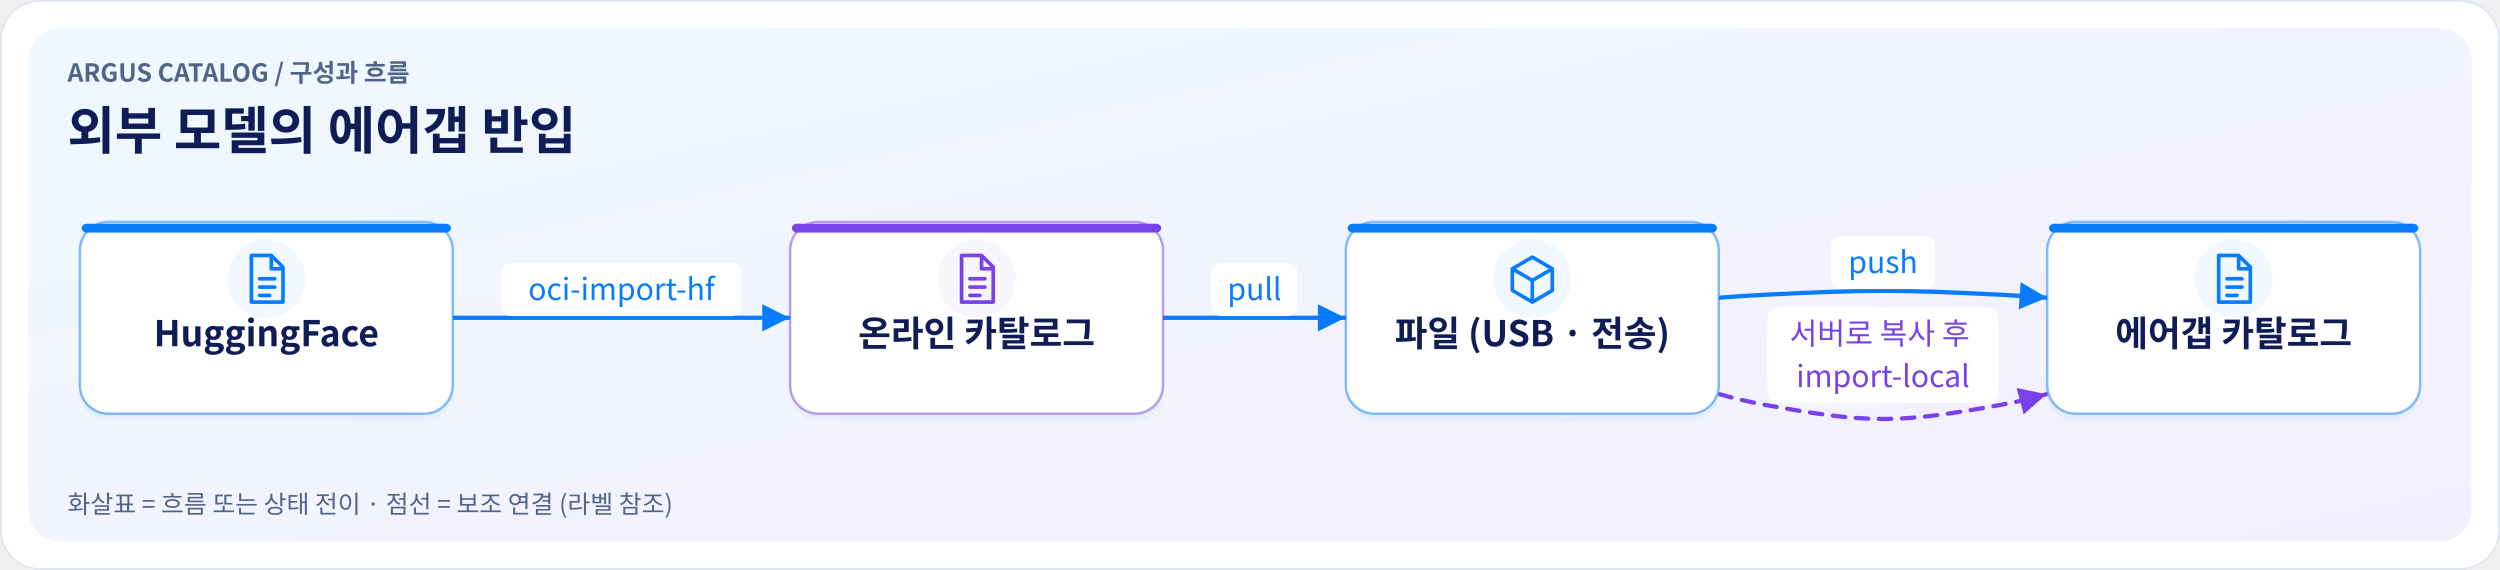
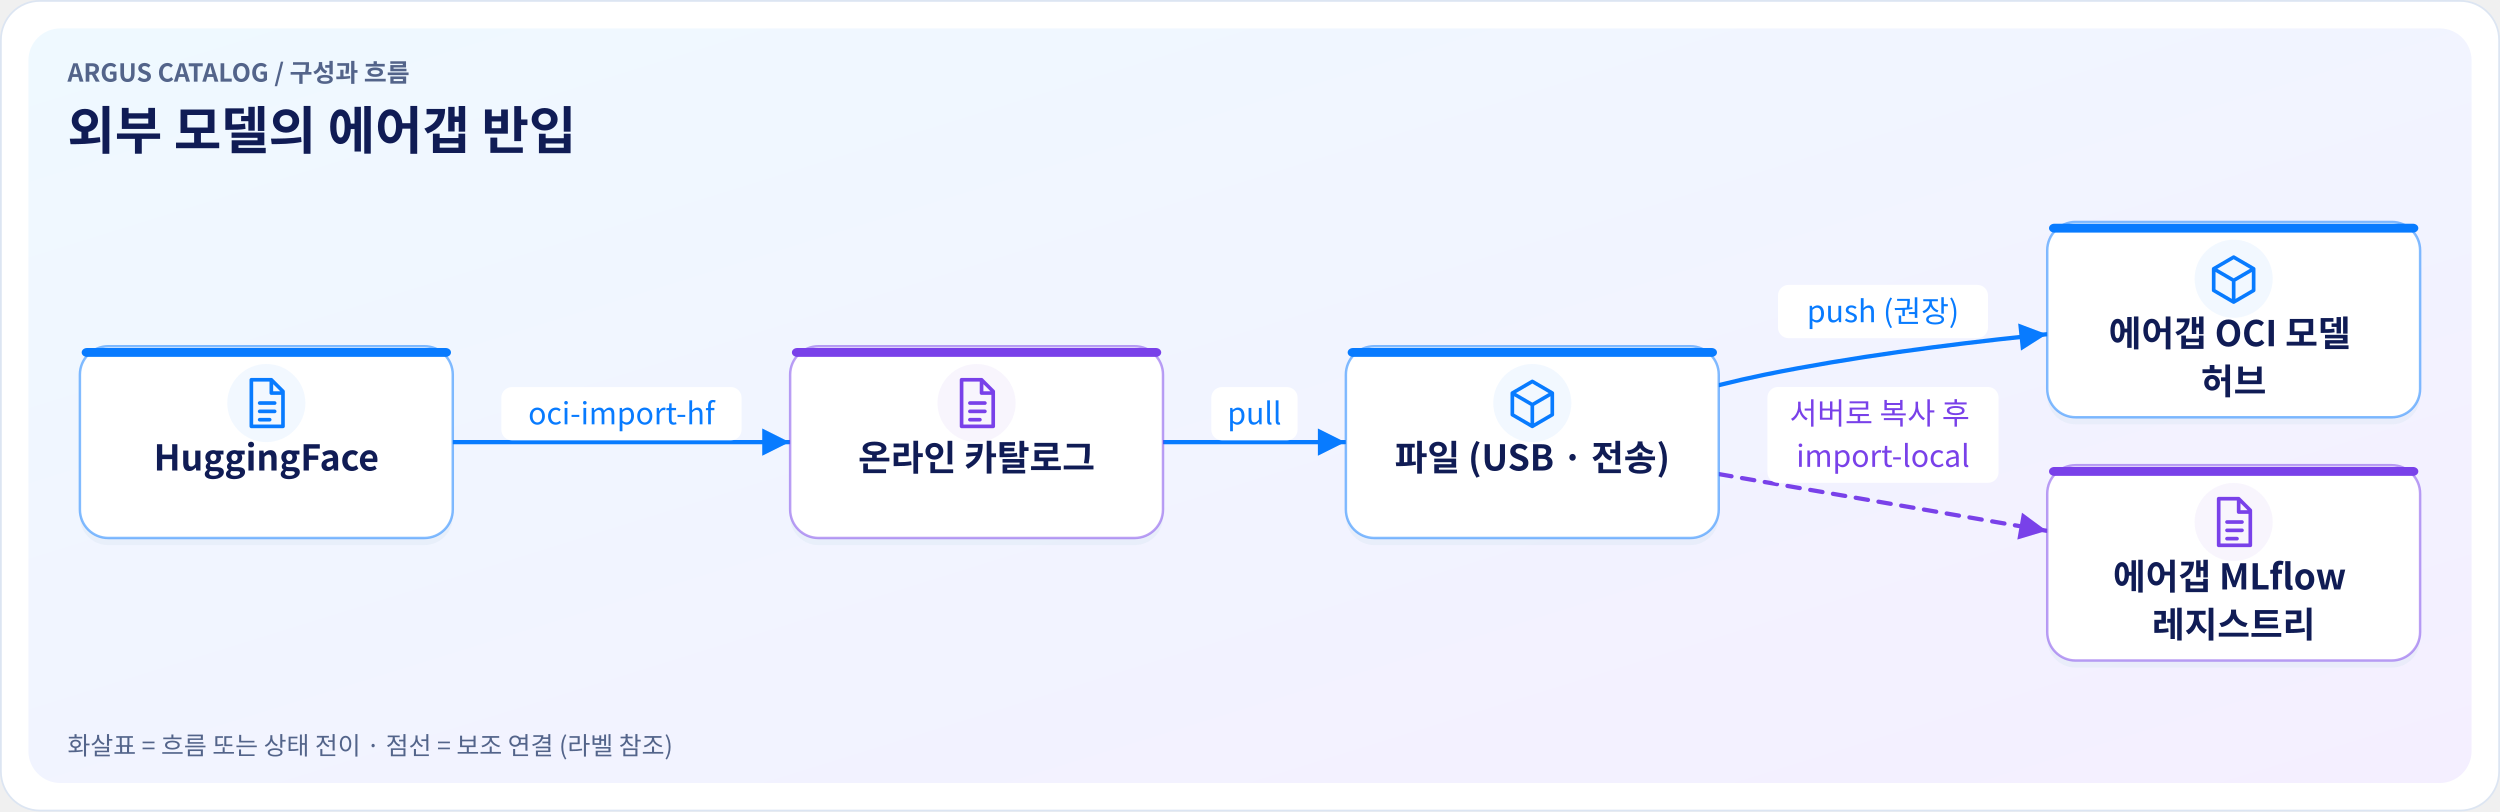
- <svg xmlns="http://www.w3.org/2000/svg" width="1408" height="321" viewBox="0 0 1408 321" role="img" aria-labelledby="title desc">
+ <svg xmlns="http://www.w3.org/2000/svg" width="1408" height="457" viewBox="0 0 1408 457" role="img" aria-labelledby="title desc">
  <defs>
    <linearGradient id="panel" x2="1" y2="1">
      <stop stop-color="#eff9ff" />
      <stop offset="1" stop-color="#f4efff" />
    </linearGradient>
    <marker id="arrow-blue" viewBox="0 0 10 10" refX="9" refY="5" markerWidth="8" markerHeight="8" orient="auto-start-reverse">
      <path d="M1 1 9 5 1 9Z" fill="#087bff" />
    </marker>
    <marker id="back-blue" viewBox="0 0 10 10" refX="1" refY="5" markerWidth="8" markerHeight="8" orient="auto">
      <path d="M9 1 1 5 9 9Z" fill="#087bff" />
    </marker>
    <marker id="arrow-purple" viewBox="0 0 10 10" refX="9" refY="5" markerWidth="8" markerHeight="8" orient="auto-start-reverse">
      <path d="M1 1 9 5 1 9Z" fill="#7941e9" />
    </marker>
    <marker id="back-purple" viewBox="0 0 10 10" refX="1" refY="5" markerWidth="8" markerHeight="8" orient="auto">
      <path d="M9 1 1 5 9 9Z" fill="#7941e9" />
    </marker>
    <marker id="arrow-teal" viewBox="0 0 10 10" refX="9" refY="5" markerWidth="8" markerHeight="8" orient="auto-start-reverse">
      <path d="M1 1 9 5 1 9Z" fill="#009eaa" />
    </marker>
    <marker id="back-teal" viewBox="0 0 10 10" refX="1" refY="5" markerWidth="8" markerHeight="8" orient="auto">
      <path d="M9 1 1 5 9 9Z" fill="#009eaa" />
    </marker>
    <marker id="arrow-red" viewBox="0 0 10 10" refX="9" refY="5" markerWidth="8" markerHeight="8" orient="auto-start-reverse">
      <path d="M1 1 9 5 1 9Z" fill="#d84b65" />
    </marker>
    <marker id="back-red" viewBox="0 0 10 10" refX="1" refY="5" markerWidth="8" markerHeight="8" orient="auto">
      <path d="M9 1 1 5 9 9Z" fill="#d84b65" />
    </marker>
  </defs>
  <g font-family="Noto Sans CJK KR, Noto Sans KR, sans-serif">
-     <rect x="0.5" y="0.5" width="1407" height="319.95" rx="22" fill="white" stroke="#dce5f2" />
-     <rect x="16" y="16" width="1376" height="288.95" rx="18" fill="url(#panel)" stroke="none" />
+     <rect x="0.5" y="0.5" width="1407" height="456" rx="22" fill="white" stroke="#dce5f2" />
+     <rect x="16" y="16" width="1376" height="425" rx="18" fill="url(#panel)" stroke="none" />
    <text x="38" y="46" fill="#53648a" font-size="14" font-weight="600" text-anchor="start">
      <tspan x="38" dy="0">ARGUS CATALOG  /  구성과 흐름</tspan>
    </text>
    <text x="38" y="84" fill="#101c55" font-size="29" font-weight="700" text-anchor="start">
      <tspan x="38" dy="0">외부 모델의 에어갭 반입</tspan>
    </text>
-     <path d="M255.31 179 C310.62 179 378.65 179 435.3 179 L444.65 179" fill="none" stroke="#087bff" stroke-width="2.4" stroke-linejoin="round" stroke-linecap="round" marker-end="url(#arrow-blue)" />
-     <rect x="282.35" y="148" width="135.3" height="30" rx="6" fill="#ffffff" stroke="none" />
-     <text x="350" y="169" fill="#087bff" font-size="17" font-weight="500" text-anchor="middle">
+     <path d="M255.31 249 C310.62 249 378.65 249 435.3 249 L444.65 249" fill="none" stroke="#087bff" stroke-width="2.4" stroke-linejoin="round" stroke-linecap="round" marker-end="url(#arrow-blue)" />
+     <rect x="282.35" y="218" width="135.3" height="30" rx="6" fill="#ffffff" stroke="none" />
+     <text x="350" y="239" fill="#087bff" font-size="17" font-weight="500" text-anchor="middle">
      <tspan x="350" dy="0">oci-import-hf</tspan>
    </text>
-     <path d="M655.42 179 C685.25 179 717.89 179 748.25 179 L757.59 179" fill="none" stroke="#087bff" stroke-width="2.4" stroke-linejoin="round" stroke-linecap="round" marker-end="url(#arrow-blue)" />
-     <rect x="682.2" y="148" width="48.6" height="30" rx="6" fill="#ffffff" stroke="none" />
-     <text x="706.5" y="169" fill="#087bff" font-size="17" font-weight="500" text-anchor="middle">
+     <path d="M655.42 249 C685.25 249 717.89 249 748.25 249 L757.59 249" fill="none" stroke="#087bff" stroke-width="2.4" stroke-linejoin="round" stroke-linecap="round" marker-end="url(#arrow-blue)" />
+     <rect x="682.2" y="218" width="48.6" height="30" rx="6" fill="#ffffff" stroke="none" />
+     <text x="706.5" y="239" fill="#087bff" font-size="17" font-weight="500" text-anchor="middle">
      <tspan x="706.5" dy="0">pull</tspan>
    </text>
-     <path d="M968.24 167.66 C976.94 166.99 985.62 166.42 994 166 C1053.04 163.06 1067.96 163.06 1127 166 C1132.37 166.27 1137.86 166.6 1143.4 166.98 L1152.8 167.66" fill="none" stroke="#087bff" stroke-width="2.4" stroke-linejoin="round" stroke-linecap="round" marker-end="url(#arrow-blue)" />
-     <rect x="1031.1" y="132.8" width="58.8" height="30" rx="6" fill="#ffffff" stroke="none" />
-     <text x="1060.5" y="153.8" fill="#087bff" font-size="17" font-weight="500" text-anchor="middle">
-       <tspan x="1060.5" dy="0">push</tspan>
+     <path d="M968.28 216.87 C976.94 214.71 985.59 212.71 994 211 C1042.57 201.11 1096.88 194.05 1143.47 189.2 L1152.7 188.25" fill="none" stroke="#087bff" stroke-width="2.4" stroke-linejoin="round" stroke-linecap="round" marker-end="url(#arrow-blue)" />
+     <rect x="1001.35" y="160.45" width="118.3" height="30" rx="6" fill="#ffffff" stroke="none" />
+     <text x="1060.5" y="181.45" fill="#087bff" font-size="17" font-weight="500" text-anchor="middle">
+       <tspan x="1060.5" dy="0">push (권장)</tspan>
    </text>
-     <path d="M968.45 222.02 C976.99 224.42 985.58 226.47 994 228 C1052.15 238.6 1068.85 238.6 1127 228 C1132.53 227 1138.13 225.77 1143.74 224.36 L1152.6 222.02" fill="none" stroke="#7941e9" stroke-width="2.4" stroke-linejoin="round" stroke-linecap="round" stroke-dasharray="7 6" marker-end="url(#arrow-purple)" />
-     <rect x="995.4" y="173" width="130.2" height="54" rx="6" fill="#ffffff" stroke="none" />
-     <text x="1060.5" y="194" fill="#7941e9" font-size="17" font-weight="500" text-anchor="middle">
+     <path d="M968.28 267.04 C1022.24 276.38 1088.2 287.79 1143.45 297.35 L1152.6 298.93" fill="none" stroke="#7941e9" stroke-width="2.4" stroke-linejoin="round" stroke-linecap="round" stroke-dasharray="7 6" marker-end="url(#arrow-purple)" />
+     <rect x="995.4" y="217.94" width="130.2" height="54" rx="6" fill="#ffffff" stroke="none" />
+     <text x="1060.5" y="238.94" fill="#7941e9" font-size="17" font-weight="500" text-anchor="middle">
      <tspan x="1060.5" dy="0">서버로 복사 후</tspan>
      <tspan x="1060.5" dy="24">import-local</tspan>
    </text>
-     <rect x="45" y="129" width="210" height="108" rx="16" fill="#dbe6f4" stroke="none" opacity=".42" />
-     <rect x="45" y="125" width="210" height="108" rx="16" fill="#ffffff" stroke="#087bff80" stroke-width="1.4" />
-     <rect x="46" y="126" width="208" height="5" rx="3" fill="#087bff" stroke="none" />
-     <circle cx="150" cy="157" r="22" fill="#087bff0d" />
-     <g transform="translate(135,142) scale(0.9375)" fill="none" stroke="#087bff" stroke-width="2.2" stroke-linecap="round" stroke-linejoin="round">
+     <rect x="45" y="199" width="210" height="108" rx="16" fill="#dbe6f4" stroke="none" opacity=".42" />
+     <rect x="45" y="195" width="210" height="108" rx="16" fill="#ffffff" stroke="#087bff80" stroke-width="1.4" />
+     <rect x="46" y="196" width="208" height="5" rx="3" fill="#087bff" stroke="none" />
+     <circle cx="150" cy="227" r="22" fill="#087bff0d" />
+     <g transform="translate(135,212) scale(0.9375)" fill="none" stroke="#087bff" stroke-width="2.2" stroke-linecap="round" stroke-linejoin="round">
      <path d="M7 2h12l7 7v21H7Zm12 0v8h7M12 16h9m-9 5h9m-9 5h6" />
    </g>
-     <text x="150" y="195" fill="#101c55" font-size="20" font-weight="600" text-anchor="middle">
+     <text x="150" y="265" fill="#101c55" font-size="20" font-weight="600" text-anchor="middle">
      <tspan x="150" dy="0">HuggingFace</tspan>
    </text>
-     <rect x="445" y="129" width="210" height="108" rx="16" fill="#dbe6f4" stroke="none" opacity=".42" />
-     <rect x="445" y="125" width="210" height="108" rx="16" fill="#ffffff" stroke="#7941e980" stroke-width="1.4" />
-     <rect x="446" y="126" width="208" height="5" rx="3" fill="#7941e9" stroke="none" />
-     <circle cx="550" cy="157" r="22" fill="#7941e90d" />
-     <g transform="translate(535,142) scale(0.9375)" fill="none" stroke="#7941e9" stroke-width="2.2" stroke-linecap="round" stroke-linejoin="round">
+     <rect x="445" y="199" width="210" height="108" rx="16" fill="#dbe6f4" stroke="none" opacity=".42" />
+     <rect x="445" y="195" width="210" height="108" rx="16" fill="#ffffff" stroke="#7941e980" stroke-width="1.4" />
+     <rect x="446" y="196" width="208" height="5" rx="3" fill="#7941e9" stroke="none" />
+     <circle cx="550" cy="227" r="22" fill="#7941e90d" />
+     <g transform="translate(535,212) scale(0.9375)" fill="none" stroke="#7941e9" stroke-width="2.2" stroke-linecap="round" stroke-linejoin="round">
      <path d="M7 2h12l7 7v21H7Zm12 0v8h7M12 16h9m-9 5h9m-9 5h6" />
    </g>
-     <text x="550" y="195" fill="#101c55" font-size="20" font-weight="600" text-anchor="middle">
+     <text x="550" y="265" fill="#101c55" font-size="20" font-weight="600" text-anchor="middle">
      <tspan x="550" dy="0">온라인 카탈로그</tspan>
    </text>
-     <rect x="758" y="129" width="210" height="108" rx="16" fill="#dbe6f4" stroke="none" opacity=".42" />
-     <rect x="758" y="125" width="210" height="108" rx="16" fill="#ffffff" stroke="#087bff80" stroke-width="1.4" />
-     <rect x="759" y="126" width="208" height="5" rx="3" fill="#087bff" stroke="none" />
-     <circle cx="863" cy="157" r="22" fill="#087bff0d" />
-     <g transform="translate(848,142) scale(0.9375)" fill="none" stroke="#087bff" stroke-width="2.2" stroke-linecap="round" stroke-linejoin="round">
+     <rect x="758" y="199" width="210" height="108" rx="16" fill="#dbe6f4" stroke="none" opacity=".42" />
+     <rect x="758" y="195" width="210" height="108" rx="16" fill="#ffffff" stroke="#087bff80" stroke-width="1.4" />
+     <rect x="759" y="196" width="208" height="5" rx="3" fill="#087bff" stroke="none" />
+     <circle cx="863" cy="227" r="22" fill="#087bff0d" />
+     <g transform="translate(848,212) scale(0.9375)" fill="none" stroke="#087bff" stroke-width="2.2" stroke-linecap="round" stroke-linejoin="round">
      <path d="m16 3 12 7v13l-12 7-12-7V10Zm0 14 12-7M16 17 4 10m12 7v13" />
    </g>
-     <text x="863" y="195" fill="#101c55" font-size="20" font-weight="600" text-anchor="middle">
+     <text x="863" y="265" fill="#101c55" font-size="20" font-weight="600" text-anchor="middle">
      <tspan x="863" dy="0">파일 (USB · 전송)</tspan>
    </text>
-     <rect x="1153" y="129" width="210" height="108" rx="16" fill="#dbe6f4" stroke="none" opacity=".42" />
-     <rect x="1153" y="125" width="210" height="108" rx="16" fill="#ffffff" stroke="#087bff80" stroke-width="1.4" />
+     <rect x="1153" y="129" width="210" height="110" rx="16" fill="#dbe6f4" stroke="none" opacity=".42" />
+     <rect x="1153" y="125" width="210" height="110" rx="16" fill="#ffffff" stroke="#087bff80" stroke-width="1.4" />
    <rect x="1154" y="126" width="208" height="5" rx="3" fill="#087bff" stroke="none" />
    <circle cx="1258" cy="157" r="22" fill="#087bff0d" />
    <g transform="translate(1243,142) scale(0.9375)" fill="none" stroke="#087bff" stroke-width="2.2" stroke-linecap="round" stroke-linejoin="round">
+       <path d="m16 3 12 7v13l-12 7-12-7V10Zm0 14 12-7M16 17 4 10m12 7v13" />
+     </g>
+     <text x="1258" y="195" fill="#101c55" font-size="20" font-weight="600" text-anchor="middle">
+       <tspan x="1258" dy="0">에어갭 OCI 모델</tspan>
+       <tspan x="1258" dy="27">허브</tspan>
+     </text>
+     <rect x="1153" y="266" width="210" height="110" rx="16" fill="#dbe6f4" stroke="none" opacity=".42" />
+     <rect x="1153" y="262" width="210" height="110" rx="16" fill="#ffffff" stroke="#7941e980" stroke-width="1.4" />
+     <rect x="1154" y="263" width="208" height="5" rx="3" fill="#7941e9" stroke="none" />
+     <circle cx="1258" cy="294" r="22" fill="#7941e90d" />
+     <g transform="translate(1243,279) scale(0.9375)" fill="none" stroke="#7941e9" stroke-width="2.2" stroke-linecap="round" stroke-linejoin="round">
      <path d="M7 2h12l7 7v21H7Zm12 0v8h7M12 16h9m-9 5h9m-9 5h6" />
    </g>
-     <text x="1258" y="195" fill="#101c55" font-size="20" font-weight="600" text-anchor="middle">
-       <tspan x="1258" dy="0">에어갭 카탈로그</tspan>
+     <text x="1258" y="332" fill="#101c55" font-size="20" font-weight="600" text-anchor="middle">
+       <tspan x="1258" dy="0">에어갭 MLflow</tspan>
+       <tspan x="1258" dy="27">레지스트리</tspan>
    </text>
-     <text x="38" y="288.95" fill="#53648a" font-size="14" font-weight="500" text-anchor="start">
+     <text x="38" y="425" fill="#53648a" font-size="14" font-weight="500" text-anchor="start">
      <tspan x="38" dy="0">화살표 = 흐름 또는 상태 전이 · 점선 = 보조 연결 (라벨 참조)</tspan>
    </text>
  </g>
</svg>
